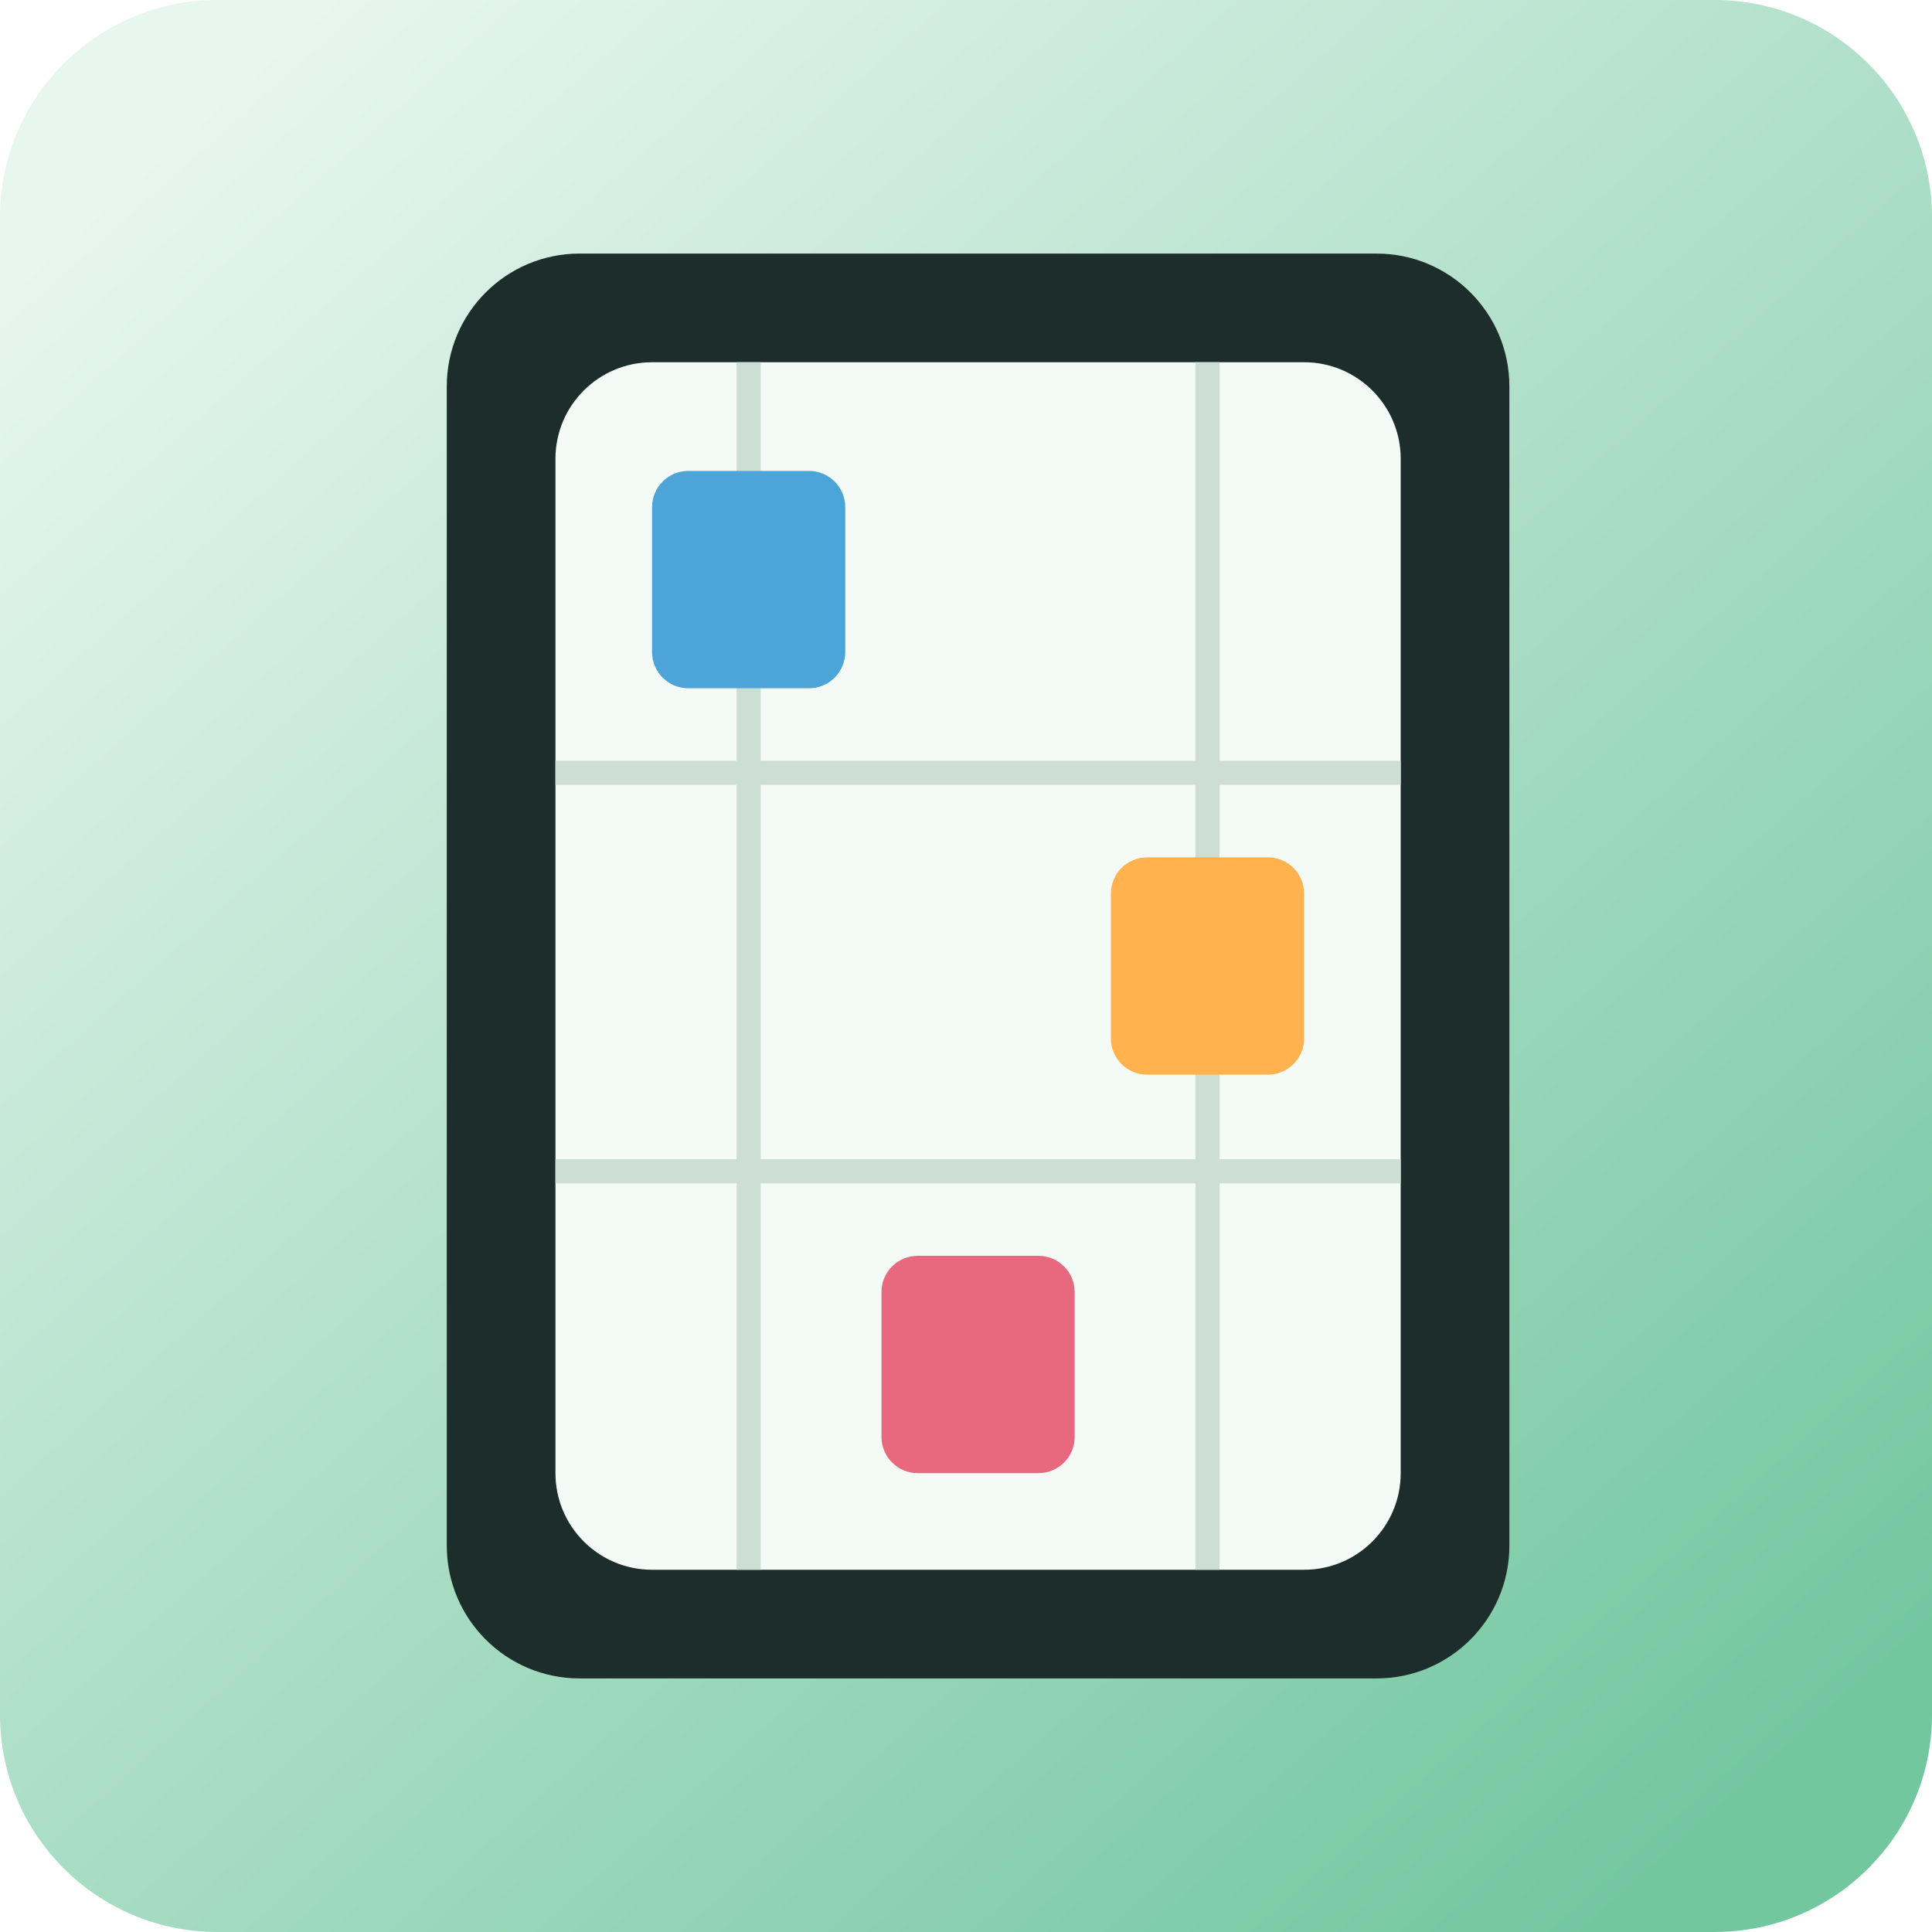
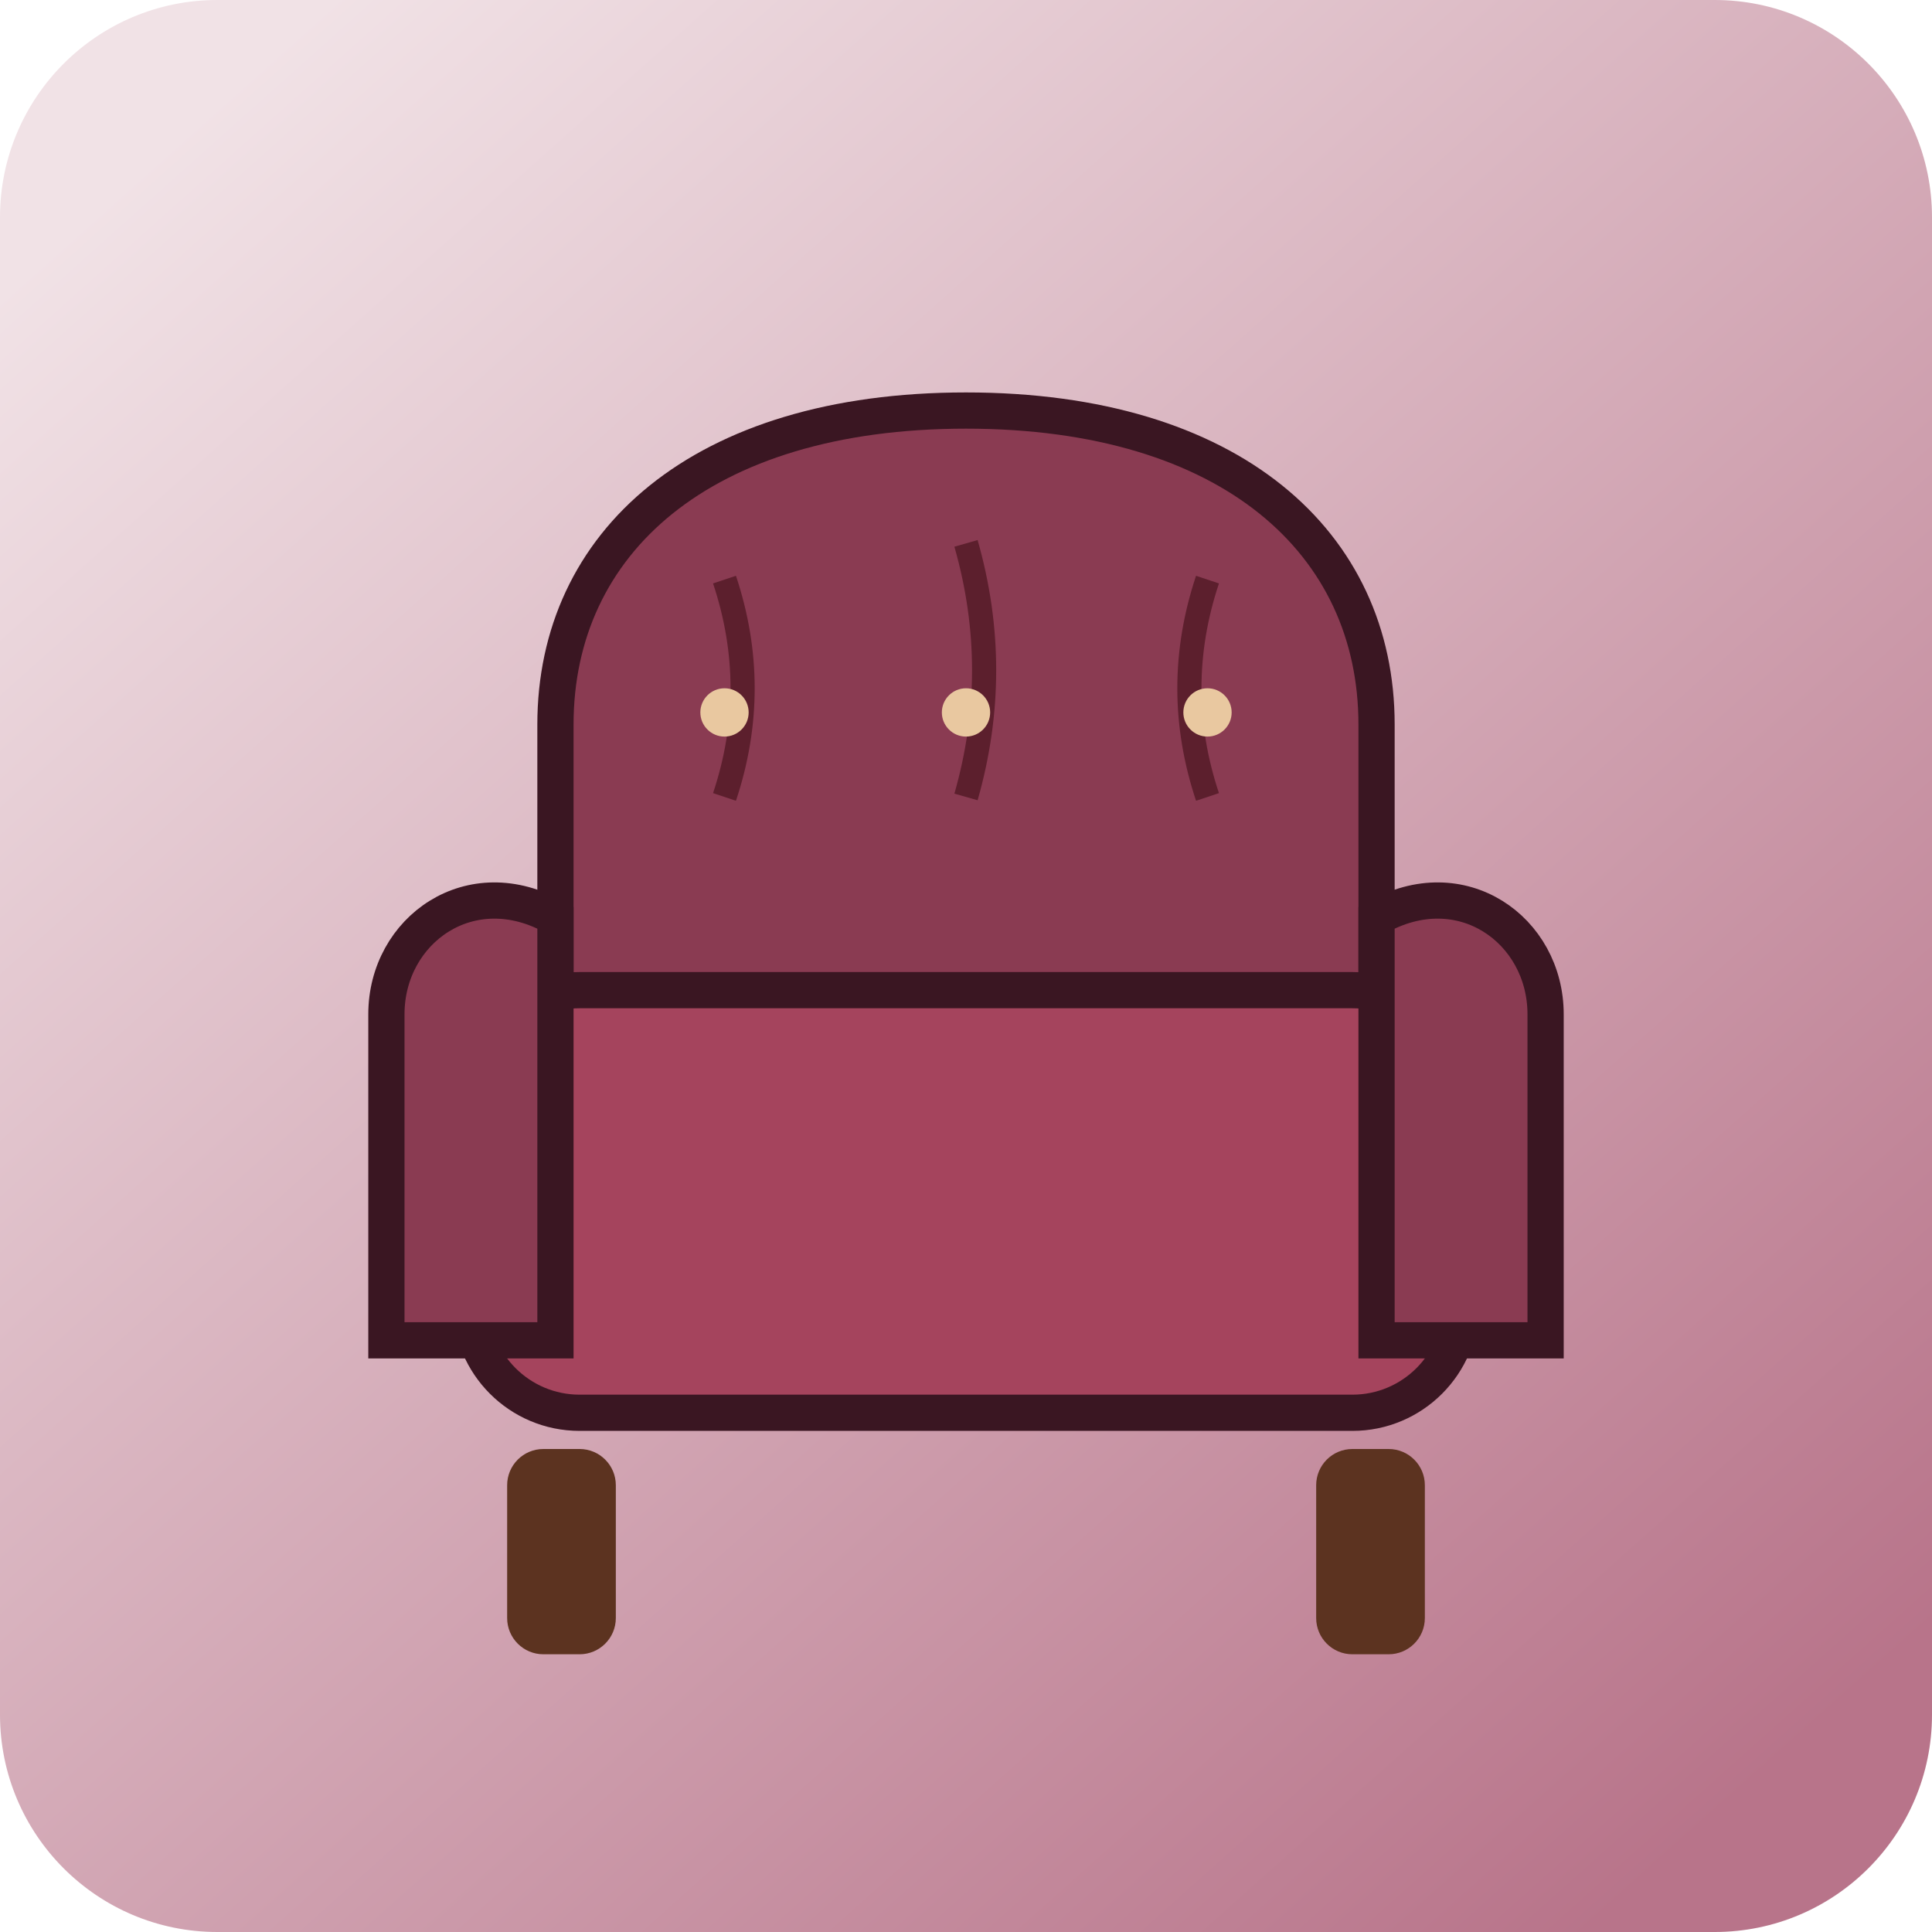
<svg xmlns="http://www.w3.org/2000/svg" viewBox="0 0 320 320" role="img" aria-labelledby="title desc">
  <defs>
    <linearGradient id="bg" x1="34" y1="18" x2="286" y2="300" gradientUnits="userSpaceOnUse">
-       <stop offset="0" stop-color="#e7f6ef" />
-       <stop offset="1" stop-color="#73c79f" />
+       <stop offset="0" stop-color="#f1e2e6" />
+       <stop offset="1" stop-color="#b8748a" />
    </linearGradient>
  </defs>
  <rect width="320" height="320" rx="36" fill="url(#bg)" />
-   <rect x="74" y="42" width="176" height="236" rx="22" fill="#1d2d2b" />
-   <rect x="92" y="60" width="140" height="200" rx="16" fill="#f4fbf7" />
-   <line x1="124" y1="60" x2="124" y2="260" stroke="#cddfd5" stroke-width="4" />
-   <line x1="200" y1="60" x2="200" y2="260" stroke="#cddfd5" stroke-width="4" />
-   <line x1="92" y1="128" x2="232" y2="128" stroke="#cddfd5" stroke-width="4" />
-   <line x1="92" y1="194" x2="232" y2="194" stroke="#cddfd5" stroke-width="4" />
-   <rect x="108" y="78" width="32" height="36" rx="6" fill="#4ca4d8" />
-   <rect x="184" y="142" width="32" height="36" rx="6" fill="#ffb24d" />
-   <rect x="146" y="208" width="32" height="36" rx="6" fill="#e8697e" />
+   <path d="M92 120c0-30 24-52 68-52s68 22 68 52v46H92z" fill="#8a3b52" stroke="#3a1622" stroke-width="6" />
+   <rect x="78" y="164" width="164" height="70" rx="18" fill="#a5445d" stroke="#3a1622" stroke-width="6" />
+   <path d="M120 96c4 12 4 24 0 36M160 90c4 14 4 28 0 42M200 96c-4 12-4 24 0 36" fill="none" stroke="#5c1f2d" stroke-width="4" />
+   <circle cx="120" cy="118" r="4" fill="#e9c8a0" />
+   <circle cx="160" cy="118" r="4" fill="#e9c8a0" />
+   <circle cx="200" cy="118" r="4" fill="#e9c8a0" />
+   <path d="M64 168c0-14 14-24 28-16v70H64zM256 168c0-14-14-24-28-16v70h28z" fill="#8a3b52" stroke="#3a1622" stroke-width="6" />
+   <rect x="84" y="240" width="18" height="34" rx="6" fill="#5c3320" />
+   <rect x="218" y="240" width="18" height="34" rx="6" fill="#5c3320" />
</svg>
